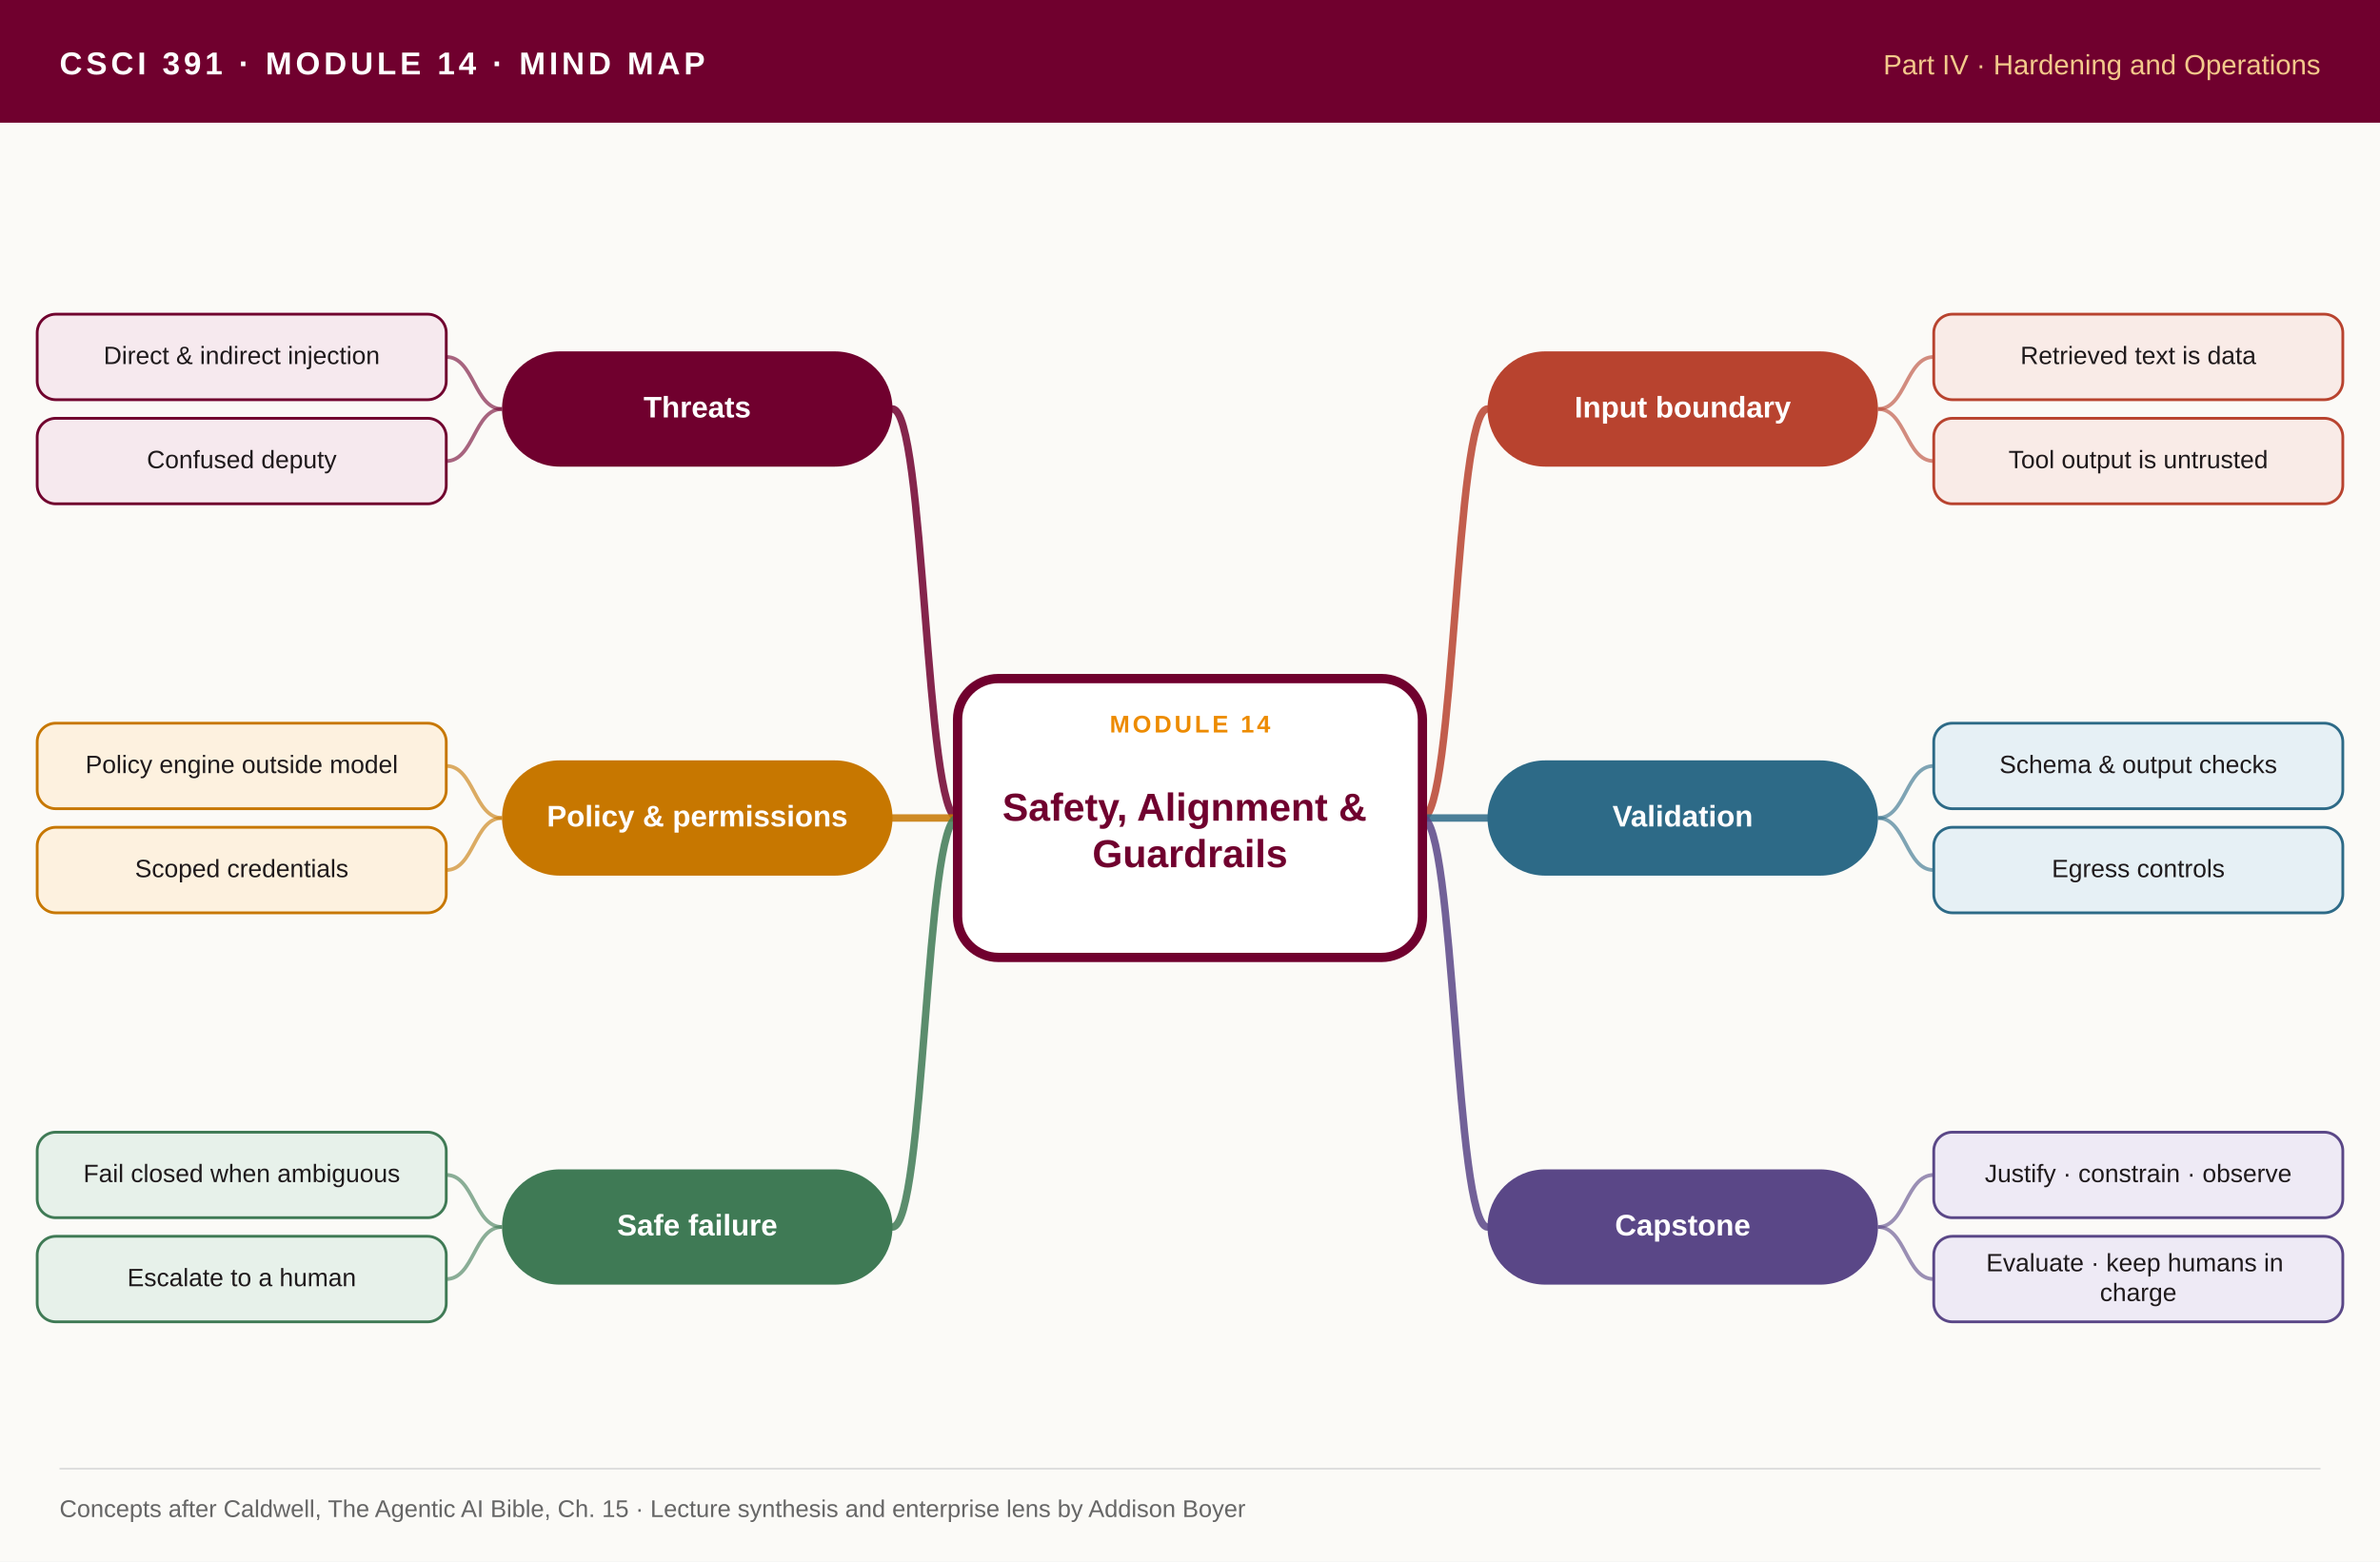
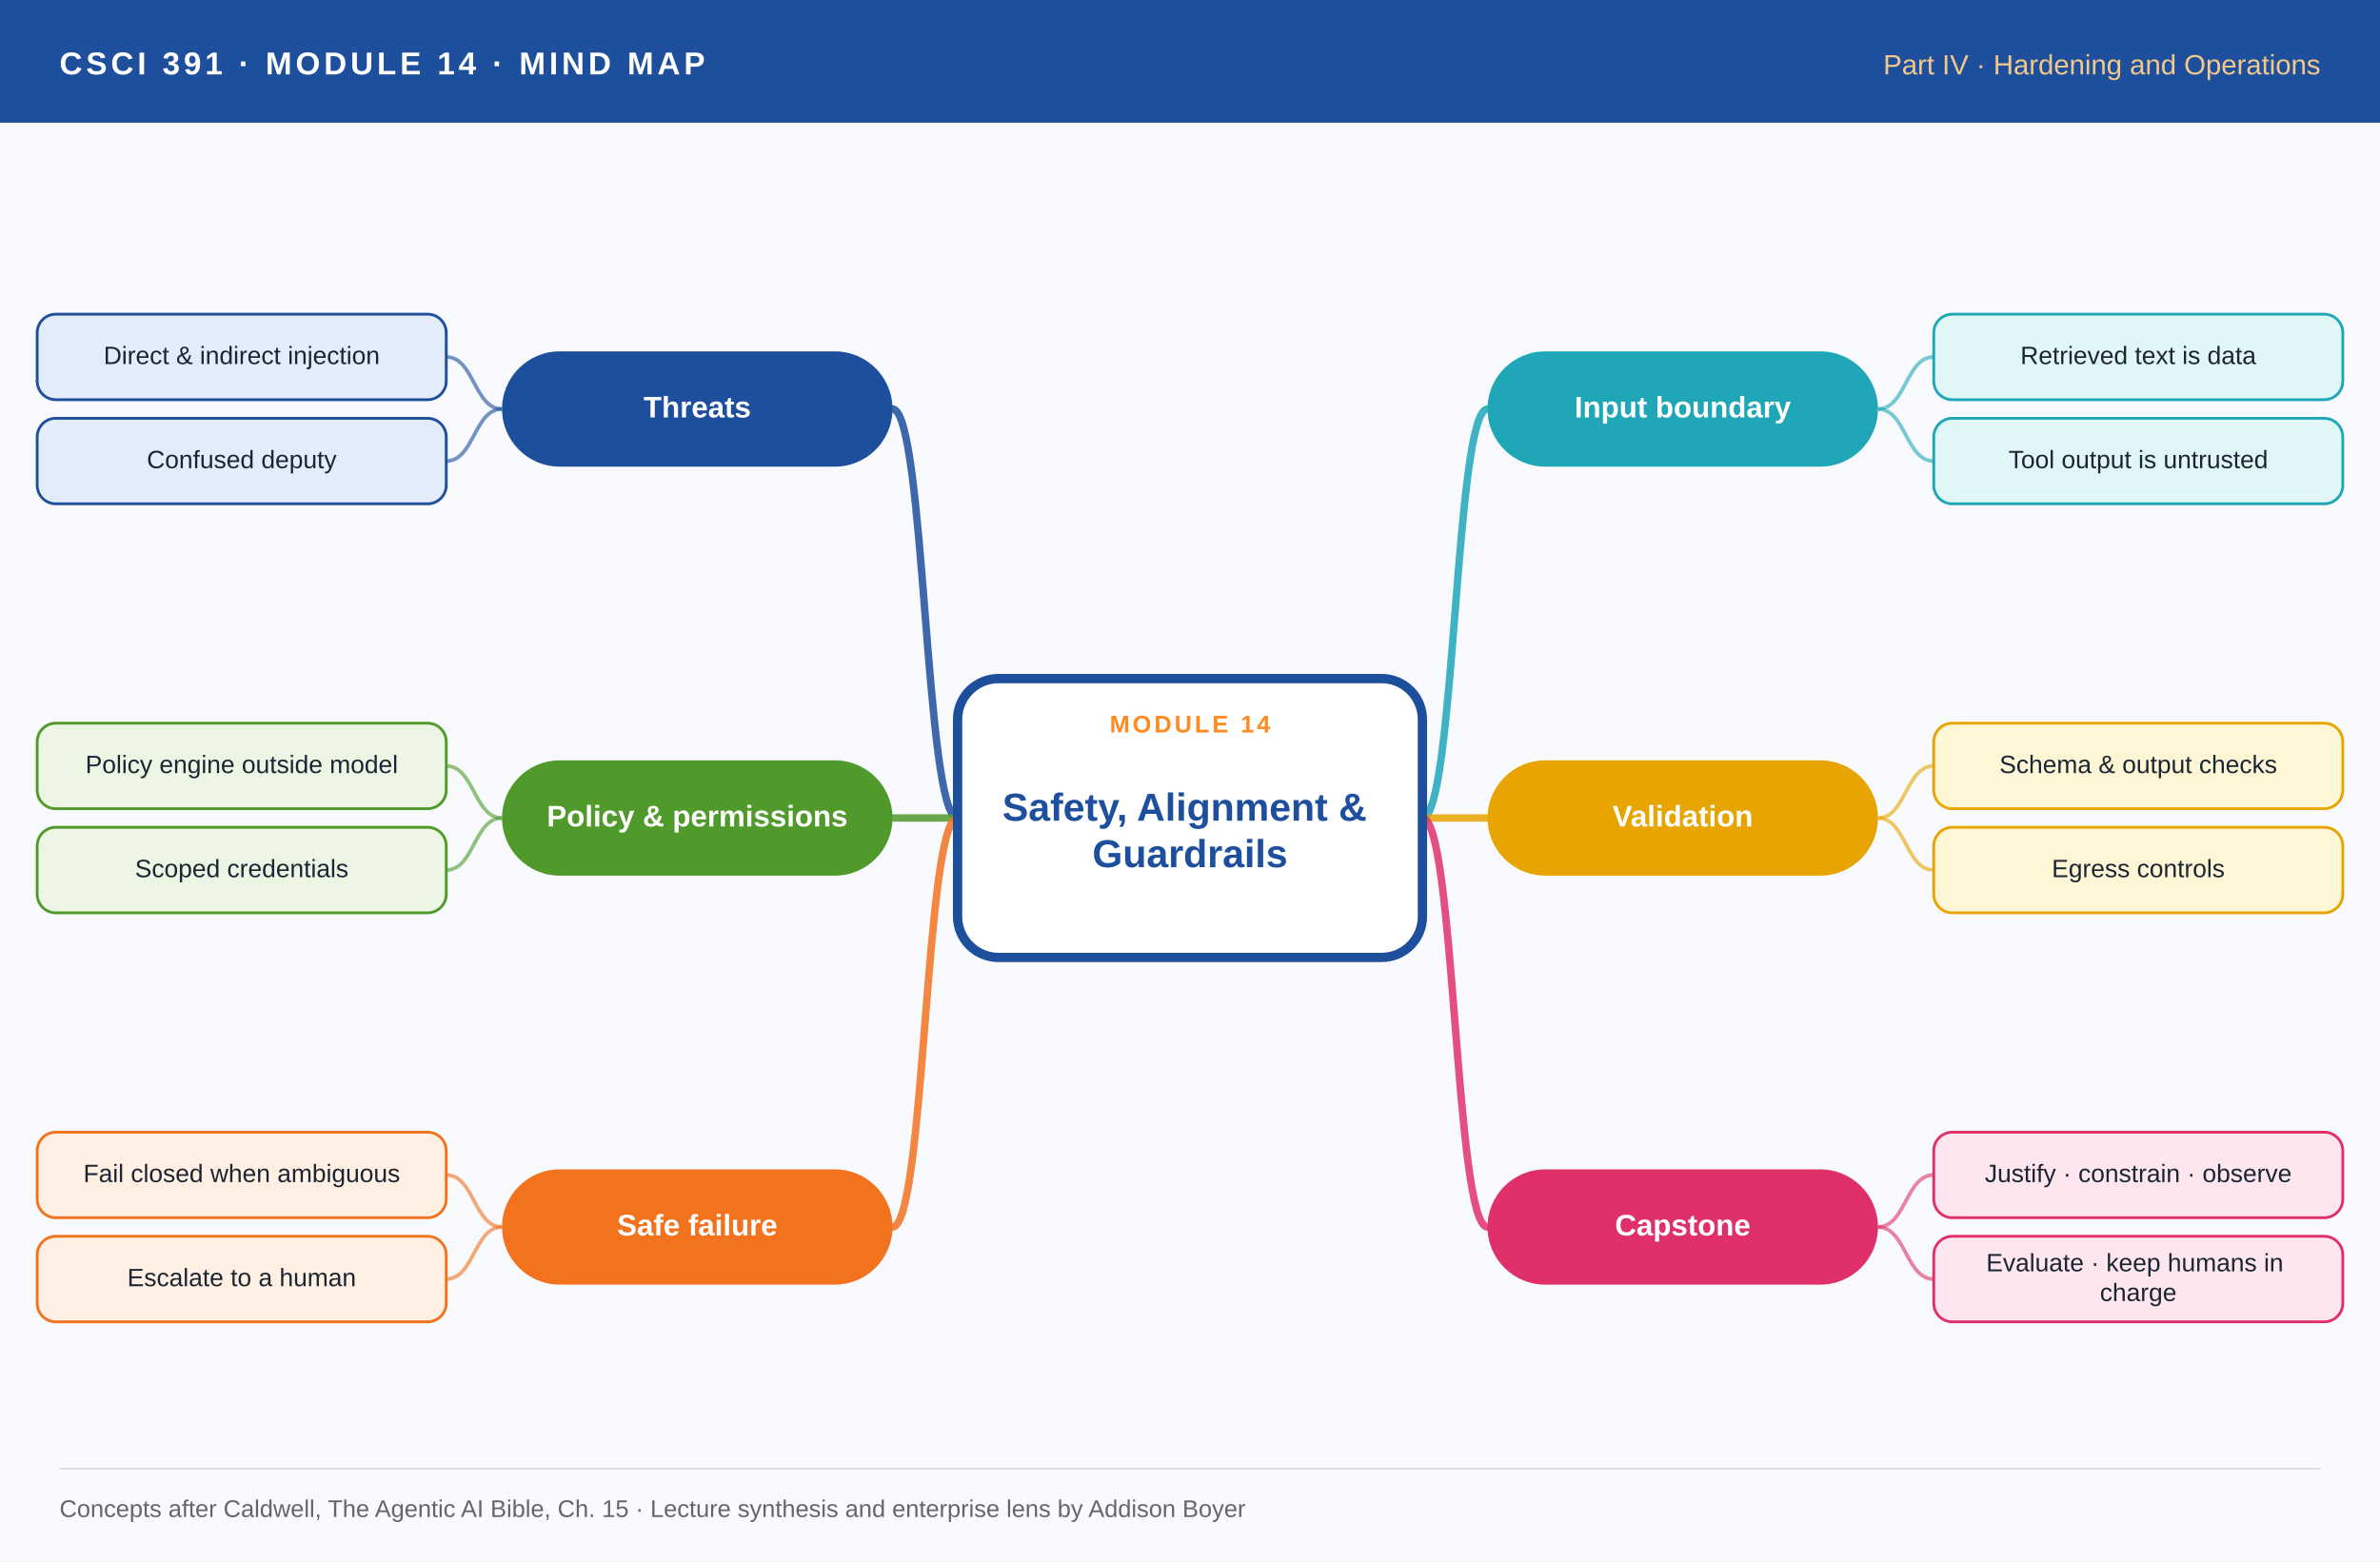
<svg xmlns="http://www.w3.org/2000/svg" viewBox="0 0 1280 840" width="1280" height="840" font-family="'Segoe UI', 'Helvetica Neue', Arial, sans-serif">
-   <rect width="100%" height="100%" fill="#fbfaf7" />
-   <rect width="1280" height="66" fill="#70002e" />
+   <rect width="100%" height="100%" fill="#f8fafd" />
+   <rect width="1280" height="66" fill="#1d4f9c" />
  <text x="32" y="40" fill="#fff" font-size="17" font-weight="700" letter-spacing="2">CSCI 391 · MODULE 14 · MIND MAP</text>
  <text x="1248" y="40" fill="#f3c98b" font-size="15" text-anchor="end">Part IV · Hardening and Operations</text>
-   <path d="M515,440 C497.5,440 497.5,220 480,220" fill="none" stroke="#70002e" stroke-width="4" stroke-linecap="round" opacity=".85" />
-   <path d="M270,220 C255.0,220 255.0,192.0 240,192.0" fill="none" stroke="#70002e" stroke-width="2" opacity=".6" />
-   <path d="M270,220 C255.0,220 255.0,248.0 240,248.0" fill="none" stroke="#70002e" stroke-width="2" opacity=".6" />
-   <path d="M765,440 C782.5,440 782.5,220 800,220" fill="none" stroke="#b8432f" stroke-width="4" stroke-linecap="round" opacity=".85" />
-   <path d="M1010,220 C1025.0,220 1025.0,192.0 1040,192.0" fill="none" stroke="#b8432f" stroke-width="2" opacity=".6" />
-   <path d="M1010,220 C1025.0,220 1025.0,248.0 1040,248.0" fill="none" stroke="#b8432f" stroke-width="2" opacity=".6" />
-   <path d="M515,440 C497.5,440 497.5,440 480,440" fill="none" stroke="#c77700" stroke-width="4" stroke-linecap="round" opacity=".85" />
-   <path d="M270,440 C255.0,440 255.0,412.0 240,412.0" fill="none" stroke="#c77700" stroke-width="2" opacity=".6" />
-   <path d="M270,440 C255.0,440 255.0,468.0 240,468.0" fill="none" stroke="#c77700" stroke-width="2" opacity=".6" />
-   <path d="M765,440 C782.5,440 782.5,440 800,440" fill="none" stroke="#2d6a87" stroke-width="4" stroke-linecap="round" opacity=".85" />
-   <path d="M1010,440 C1025.0,440 1025.0,412.0 1040,412.0" fill="none" stroke="#2d6a87" stroke-width="2" opacity=".6" />
-   <path d="M1010,440 C1025.0,440 1025.0,468.0 1040,468.0" fill="none" stroke="#2d6a87" stroke-width="2" opacity=".6" />
-   <path d="M515,440 C497.5,440 497.5,660 480,660" fill="none" stroke="#3f7a55" stroke-width="4" stroke-linecap="round" opacity=".85" />
-   <path d="M270,660 C255.0,660 255.0,632.0 240,632.0" fill="none" stroke="#3f7a55" stroke-width="2" opacity=".6" />
-   <path d="M270,660 C255.0,660 255.0,688.0 240,688.0" fill="none" stroke="#3f7a55" stroke-width="2" opacity=".6" />
-   <path d="M765,440 C782.5,440 782.5,660 800,660" fill="none" stroke="#5a4787" stroke-width="4" stroke-linecap="round" opacity=".85" />
-   <path d="M1010,660 C1025.0,660 1025.0,632.0 1040,632.0" fill="none" stroke="#5a4787" stroke-width="2" opacity=".6" />
-   <path d="M1010,660 C1025.0,660 1025.0,688.0 1040,688.0" fill="none" stroke="#5a4787" stroke-width="2" opacity=".6" />
-   <rect x="270" y="189" width="210" height="62" rx="31" fill="#70002e" />
+   <path d="M515,440 C497.5,440 497.5,220 480,220" fill="none" stroke="#1d4f9c" stroke-width="4" stroke-linecap="round" opacity=".85" />
+   <path d="M270,220 C255.0,220 255.0,192.0 240,192.0" fill="none" stroke="#1d4f9c" stroke-width="2" opacity=".6" />
+   <path d="M270,220 C255.0,220 255.0,248.0 240,248.0" fill="none" stroke="#1d4f9c" stroke-width="2" opacity=".6" />
+   <path d="M765,440 C782.5,440 782.5,220 800,220" fill="none" stroke="#1fa7b8" stroke-width="4" stroke-linecap="round" opacity=".85" />
+   <path d="M1010,220 C1025.0,220 1025.0,192.0 1040,192.0" fill="none" stroke="#1fa7b8" stroke-width="2" opacity=".6" />
+   <path d="M1010,220 C1025.0,220 1025.0,248.0 1040,248.0" fill="none" stroke="#1fa7b8" stroke-width="2" opacity=".6" />
+   <path d="M515,440 C497.5,440 497.5,440 480,440" fill="none" stroke="#4f9a2a" stroke-width="4" stroke-linecap="round" opacity=".85" />
+   <path d="M270,440 C255.0,440 255.0,412.0 240,412.0" fill="none" stroke="#4f9a2a" stroke-width="2" opacity=".6" />
+   <path d="M270,440 C255.0,440 255.0,468.0 240,468.0" fill="none" stroke="#4f9a2a" stroke-width="2" opacity=".6" />
+   <path d="M765,440 C782.5,440 782.5,440 800,440" fill="none" stroke="#e8a400" stroke-width="4" stroke-linecap="round" opacity=".85" />
+   <path d="M1010,440 C1025.0,440 1025.0,412.0 1040,412.0" fill="none" stroke="#e8a400" stroke-width="2" opacity=".6" />
+   <path d="M1010,440 C1025.0,440 1025.0,468.0 1040,468.0" fill="none" stroke="#e8a400" stroke-width="2" opacity=".6" />
+   <path d="M515,440 C497.5,440 497.5,660 480,660" fill="none" stroke="#f2721e" stroke-width="4" stroke-linecap="round" opacity=".85" />
+   <path d="M270,660 C255.0,660 255.0,632.0 240,632.0" fill="none" stroke="#f2721e" stroke-width="2" opacity=".6" />
+   <path d="M270,660 C255.0,660 255.0,688.0 240,688.0" fill="none" stroke="#f2721e" stroke-width="2" opacity=".6" />
+   <path d="M765,440 C782.5,440 782.5,660 800,660" fill="none" stroke="#e0306a" stroke-width="4" stroke-linecap="round" opacity=".85" />
+   <path d="M1010,660 C1025.0,660 1025.0,632.0 1040,632.0" fill="none" stroke="#e0306a" stroke-width="2" opacity=".6" />
+   <path d="M1010,660 C1025.0,660 1025.0,688.0 1040,688.0" fill="none" stroke="#e0306a" stroke-width="2" opacity=".6" />
+   <rect x="270" y="189" width="210" height="62" rx="31" fill="#1d4f9c" />
  <text text-anchor="middle" dominant-baseline="middle" fill="#fff" font-size="16" font-weight="700">
    <tspan x="375" y="220.0">Threats</tspan>
  </text>
-   <rect x="20" y="169.0" width="220" height="46" rx="10" fill="#f6e9ee" stroke="#70002e" stroke-width="1.5" />
-   <text text-anchor="middle" dominant-baseline="middle" fill="#1f1a1c" font-size="13.5">
+   <rect x="20" y="169.0" width="220" height="46" rx="10" fill="#e3edf9" stroke="#1d4f9c" stroke-width="1.5" />
+   <text text-anchor="middle" dominant-baseline="middle" fill="#1b2533" font-size="13.5">
    <tspan x="130" y="192.0">Direct &amp; indirect injection</tspan>
  </text>
-   <rect x="20" y="225.0" width="220" height="46" rx="10" fill="#f6e9ee" stroke="#70002e" stroke-width="1.5" />
-   <text text-anchor="middle" dominant-baseline="middle" fill="#1f1a1c" font-size="13.5">
+   <rect x="20" y="225.0" width="220" height="46" rx="10" fill="#e3edf9" stroke="#1d4f9c" stroke-width="1.5" />
+   <text text-anchor="middle" dominant-baseline="middle" fill="#1b2533" font-size="13.5">
    <tspan x="130" y="248.0">Confused deputy</tspan>
  </text>
-   <rect x="800" y="189" width="210" height="62" rx="31" fill="#b8432f" />
+   <rect x="800" y="189" width="210" height="62" rx="31" fill="#1fa7b8" />
  <text text-anchor="middle" dominant-baseline="middle" fill="#fff" font-size="16" font-weight="700">
    <tspan x="905" y="220.0">Input boundary</tspan>
  </text>
-   <rect x="1040" y="169.0" width="220" height="46" rx="10" fill="#f9ebe7" stroke="#b8432f" stroke-width="1.5" />
-   <text text-anchor="middle" dominant-baseline="middle" fill="#1f1a1c" font-size="13.5">
+   <rect x="1040" y="169.0" width="220" height="46" rx="10" fill="#e1f6f6" stroke="#1fa7b8" stroke-width="1.5" />
+   <text text-anchor="middle" dominant-baseline="middle" fill="#1b2533" font-size="13.5">
    <tspan x="1150" y="192.0">Retrieved text is data</tspan>
  </text>
-   <rect x="1040" y="225.0" width="220" height="46" rx="10" fill="#f9ebe7" stroke="#b8432f" stroke-width="1.5" />
-   <text text-anchor="middle" dominant-baseline="middle" fill="#1f1a1c" font-size="13.5">
+   <rect x="1040" y="225.0" width="220" height="46" rx="10" fill="#e1f6f6" stroke="#1fa7b8" stroke-width="1.5" />
+   <text text-anchor="middle" dominant-baseline="middle" fill="#1b2533" font-size="13.5">
    <tspan x="1150" y="248.0">Tool output is untrusted</tspan>
  </text>
-   <rect x="270" y="409" width="210" height="62" rx="31" fill="#c77700" />
+   <rect x="270" y="409" width="210" height="62" rx="31" fill="#4f9a2a" />
  <text text-anchor="middle" dominant-baseline="middle" fill="#fff" font-size="16" font-weight="700">
    <tspan x="375" y="440.0">Policy &amp; permissions</tspan>
  </text>
-   <rect x="20" y="389.0" width="220" height="46" rx="10" fill="#fdf1df" stroke="#c77700" stroke-width="1.5" />
-   <text text-anchor="middle" dominant-baseline="middle" fill="#1f1a1c" font-size="13.5">
+   <rect x="20" y="389.0" width="220" height="46" rx="10" fill="#edf6e4" stroke="#4f9a2a" stroke-width="1.5" />
+   <text text-anchor="middle" dominant-baseline="middle" fill="#1b2533" font-size="13.5">
    <tspan x="130" y="412.0">Policy engine outside model</tspan>
  </text>
-   <rect x="20" y="445.0" width="220" height="46" rx="10" fill="#fdf1df" stroke="#c77700" stroke-width="1.5" />
-   <text text-anchor="middle" dominant-baseline="middle" fill="#1f1a1c" font-size="13.5">
+   <rect x="20" y="445.0" width="220" height="46" rx="10" fill="#edf6e4" stroke="#4f9a2a" stroke-width="1.5" />
+   <text text-anchor="middle" dominant-baseline="middle" fill="#1b2533" font-size="13.5">
    <tspan x="130" y="468.0">Scoped credentials</tspan>
  </text>
-   <rect x="800" y="409" width="210" height="62" rx="31" fill="#2d6a87" />
+   <rect x="800" y="409" width="210" height="62" rx="31" fill="#e8a400" />
  <text text-anchor="middle" dominant-baseline="middle" fill="#fff" font-size="16" font-weight="700">
    <tspan x="905" y="440.0">Validation</tspan>
  </text>
-   <rect x="1040" y="389.0" width="220" height="46" rx="10" fill="#e6f0f5" stroke="#2d6a87" stroke-width="1.5" />
-   <text text-anchor="middle" dominant-baseline="middle" fill="#1f1a1c" font-size="13.5">
+   <rect x="1040" y="389.0" width="220" height="46" rx="10" fill="#fff6d6" stroke="#e8a400" stroke-width="1.5" />
+   <text text-anchor="middle" dominant-baseline="middle" fill="#1b2533" font-size="13.5">
    <tspan x="1150" y="412.0">Schema &amp; output checks</tspan>
  </text>
-   <rect x="1040" y="445.0" width="220" height="46" rx="10" fill="#e6f0f5" stroke="#2d6a87" stroke-width="1.5" />
-   <text text-anchor="middle" dominant-baseline="middle" fill="#1f1a1c" font-size="13.5">
+   <rect x="1040" y="445.0" width="220" height="46" rx="10" fill="#fff6d6" stroke="#e8a400" stroke-width="1.5" />
+   <text text-anchor="middle" dominant-baseline="middle" fill="#1b2533" font-size="13.5">
    <tspan x="1150" y="468.0">Egress controls</tspan>
  </text>
-   <rect x="270" y="629" width="210" height="62" rx="31" fill="#3f7a55" />
+   <rect x="270" y="629" width="210" height="62" rx="31" fill="#f2721e" />
  <text text-anchor="middle" dominant-baseline="middle" fill="#fff" font-size="16" font-weight="700">
    <tspan x="375" y="660.0">Safe failure</tspan>
  </text>
-   <rect x="20" y="609.0" width="220" height="46" rx="10" fill="#e7f1ea" stroke="#3f7a55" stroke-width="1.5" />
-   <text text-anchor="middle" dominant-baseline="middle" fill="#1f1a1c" font-size="13.5">
+   <rect x="20" y="609.0" width="220" height="46" rx="10" fill="#fff0e3" stroke="#f2721e" stroke-width="1.5" />
+   <text text-anchor="middle" dominant-baseline="middle" fill="#1b2533" font-size="13.5">
    <tspan x="130" y="632.0">Fail closed when ambiguous</tspan>
  </text>
-   <rect x="20" y="665.0" width="220" height="46" rx="10" fill="#e7f1ea" stroke="#3f7a55" stroke-width="1.5" />
-   <text text-anchor="middle" dominant-baseline="middle" fill="#1f1a1c" font-size="13.5">
+   <rect x="20" y="665.0" width="220" height="46" rx="10" fill="#fff0e3" stroke="#f2721e" stroke-width="1.5" />
+   <text text-anchor="middle" dominant-baseline="middle" fill="#1b2533" font-size="13.5">
    <tspan x="130" y="688.0">Escalate to a human</tspan>
  </text>
-   <rect x="800" y="629" width="210" height="62" rx="31" fill="#5a4787" />
+   <rect x="800" y="629" width="210" height="62" rx="31" fill="#e0306a" />
  <text text-anchor="middle" dominant-baseline="middle" fill="#fff" font-size="16" font-weight="700">
    <tspan x="905" y="660.0">Capstone</tspan>
  </text>
-   <rect x="1040" y="609.0" width="220" height="46" rx="10" fill="#eeeaf5" stroke="#5a4787" stroke-width="1.5" />
-   <text text-anchor="middle" dominant-baseline="middle" fill="#1f1a1c" font-size="13.5">
+   <rect x="1040" y="609.0" width="220" height="46" rx="10" fill="#fde6ee" stroke="#e0306a" stroke-width="1.5" />
+   <text text-anchor="middle" dominant-baseline="middle" fill="#1b2533" font-size="13.5">
    <tspan x="1150" y="632.0">Justify · constrain · observe</tspan>
  </text>
-   <rect x="1040" y="665.0" width="220" height="46" rx="10" fill="#eeeaf5" stroke="#5a4787" stroke-width="1.5" />
-   <text text-anchor="middle" dominant-baseline="middle" fill="#1f1a1c" font-size="13.5">
+   <rect x="1040" y="665.0" width="220" height="46" rx="10" fill="#fde6ee" stroke="#e0306a" stroke-width="1.5" />
+   <text text-anchor="middle" dominant-baseline="middle" fill="#1b2533" font-size="13.5">
    <tspan x="1150" y="680.0">Evaluate · keep humans in</tspan>
    <tspan x="1150" y="696.0">charge</tspan>
  </text>
-   <rect x="515" y="365" width="250" height="150" rx="22" fill="#fff" stroke="#70002e" stroke-width="5" />
-   <text x="640" y="394" text-anchor="middle" fill="#ED8B00" font-size="13" font-weight="700" letter-spacing="1.5">MODULE 14</text>
-   <text text-anchor="middle" dominant-baseline="middle" fill="#70002e" font-size="21" font-weight="800">
+   <rect x="515" y="365" width="250" height="150" rx="22" fill="#fff" stroke="#1d4f9c" stroke-width="5" />
+   <text x="640" y="394" text-anchor="middle" fill="#ff8a1f" font-size="13" font-weight="700" letter-spacing="1.5">MODULE 14</text>
+   <text text-anchor="middle" dominant-baseline="middle" fill="#1d4f9c" font-size="21" font-weight="800">
    <tspan x="640" y="435.5">Safety, Alignment &amp;</tspan>
    <tspan x="640" y="460.5">Guardrails</tspan>
  </text>
  <line x1="32" y1="790" x2="1248" y2="790" stroke="#ddd" />
  <text x="32" y="816" fill="#666" font-size="13">Concepts after Caldwell, The Agentic AI Bible, Ch. 15 · Lecture synthesis and enterprise lens by Addison Boyer</text>
</svg>
